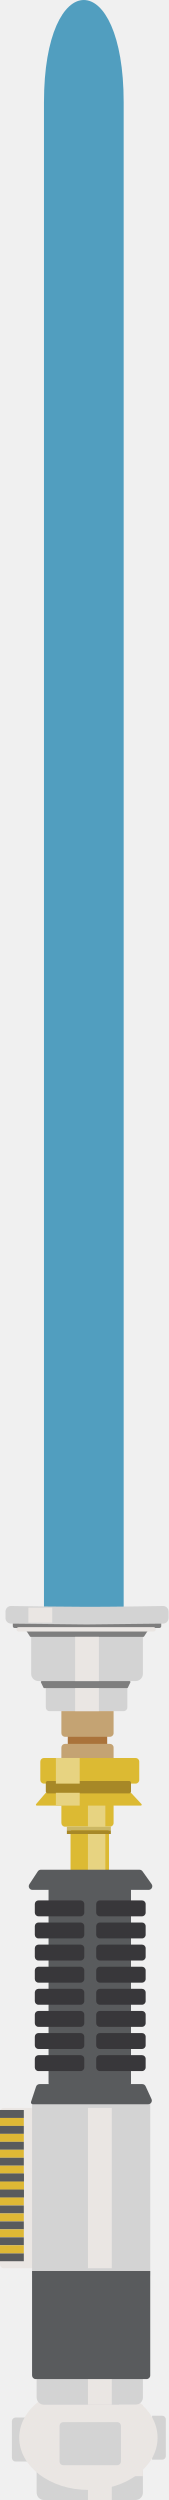
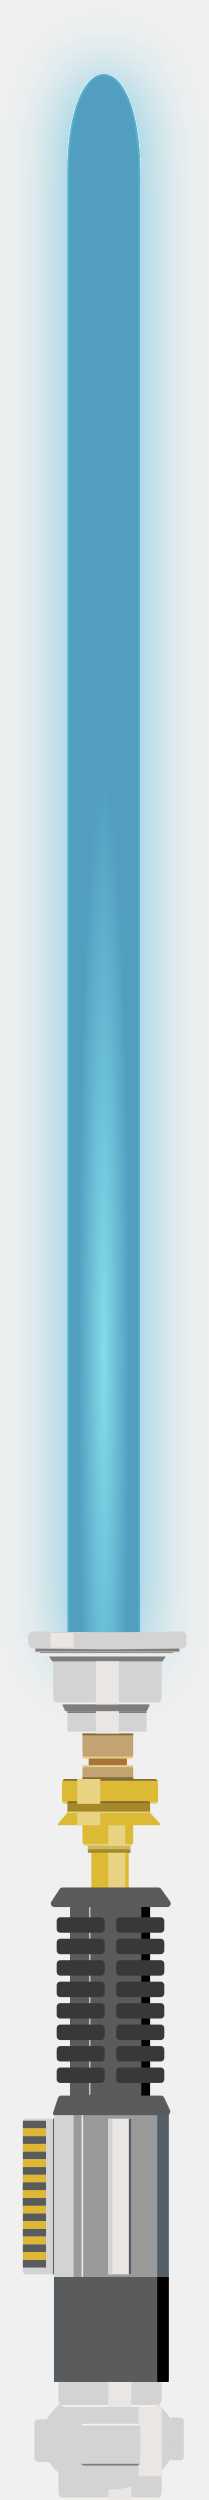
- <svg xmlns="http://www.w3.org/2000/svg" width="184" height="2729" viewBox="0 0 184 2729" fill="none">
-   <path d="M48 111.741V1793.75H135V111.741C135 -37.247 48 -37.247 48 111.741Z" fill="#519EBF" />
-   <rect width="116" height="56" rx="8" transform="matrix(1 0 0 -1 40 2729)" fill="#D3D3D3" />
-   <rect x="96" y="2676" width="26" height="53" fill="#EAE6E3" />
-   <path d="M166 2637H177C179.209 2637 181 2638.79 181 2641V2681C181 2683.21 179.209 2685 177 2685H166V2637Z" fill="#D3D3D3" />
-   <rect y="2301" width="38" height="175" rx="4" fill="#EAE6E3" />
-   <path d="M13 2643C13 2640.79 14.791 2639 17 2639H30V2687H17C14.791 2687 13 2685.21 13 2683V2643Z" fill="#D3D3D3" />
-   <ellipse cx="96.5" cy="2661" rx="75.5" ry="57" fill="#EAE6E3" />
-   <path d="M44 1943C44 1945.21 45.791 1947 48 1947H148C150.209 1947 152 1945.21 152 1943V1923C152 1920.79 150.209 1919 148 1919H48C45.791 1919 44 1920.79 44 1923V1943Z" fill="#DCBA33" />
-   <path d="M67 1990C67 1992.21 68.791 1994 71 1994H120C122.209 1994 124 1992.21 124 1990V1971C124 1968.79 122.209 1967 120 1967H71C68.791 1967 67 1968.79 67 1971V1990Z" fill="#DCBA33" />
-   <path d="M77 2045C77 2047.21 78.791 2049 81 2049H115C117.209 2049 119 2047.21 119 2045V2000C119 1997.79 117.209 1996 115 1996H81C78.791 1996 77 1997.79 77 2000V2045Z" fill="#DCBA33" />
-   <rect width="116" height="56" rx="8" transform="matrix(1 0 0 -1 40 2625)" fill="#D3D3D3" />
-   <rect x="96" y="2572" width="26" height="53" fill="#EAE6E3" />
-   <rect x="130" y="2625" width="26" height="78" fill="#EAE6E3" />
-   <path d="M53 2274C53 2276.21 54.791 2278 57 2278H139C141.209 2278 143 2276.21 143 2274V2063C143 2060.79 141.209 2059 139 2059H57C54.791 2059 53 2060.79 53 2063V2274Z" fill="#595B5D" />
-   <path d="M39.415 1969.35C38.859 1970 39.32 1971 40.174 1971H153.707C154.58 1971 155.034 1969.96 154.44 1969.32L143.297 1957.32C143.108 1957.12 142.842 1957 142.564 1957H50.46C50.168 1957 49.891 1957.13 49.701 1957.35L39.415 1969.35Z" fill="#DCBA33" />
-   <rect width="122" height="57.923" rx="8" transform="matrix(1 0 0 -1 34 1835.06)" fill="#D3D3D3" />
-   <rect width="129" height="203.695" rx="8" transform="matrix(1 0 0 -1 35 2490.55)" fill="#D3D3D3" />
-   <path d="M50 1863.88C50 1866.09 51.791 1867.88 54 1867.88H135C137.209 1867.88 139 1866.09 139 1863.88V1842.78H50V1863.88Z" fill="#D3D3D3" />
-   <path d="M74 1904.43C74 1906.64 75.791 1908.43 78 1908.43H113C115.209 1908.43 117 1906.64 117 1904.43V1880.43H74V1904.43Z" fill="#AA733B" />
-   <path d="M67 1891.88C67 1894.09 68.791 1895.88 71 1895.88H120C122.209 1895.88 124 1894.09 124 1891.88V1867.88H67V1891.88Z" fill="#C4A373" />
-   <path d="M67 1907.6C67 1905.39 68.791 1903.6 71 1903.6H120C122.209 1903.6 124 1905.39 124 1907.6V1919.05H67V1907.6Z" fill="#C4A373" />
-   <rect width="162" height="7.723" rx="2" transform="matrix(1 0 0 -1 14 1777.13)" fill="#7E7E7E" />
-   <rect width="93" height="13.515" rx="2" transform="matrix(1 0 0 -1 50 1957.66)" fill="#A78827" />
-   <path d="M32.704 1786.33C32.889 1786.62 33.205 1786.79 33.544 1786.79H156.456C156.795 1786.79 157.111 1786.62 157.296 1786.33L161.001 1780.61C161.432 1779.94 160.954 1779.07 160.161 1779.07H29.839C29.046 1779.07 28.569 1779.94 28.999 1780.61L32.704 1786.33Z" fill="#7E7E7E" />
-   <path d="M47.422 1842.21C47.588 1842.56 47.939 1842.78 48.324 1842.78H138.676C139.061 1842.78 139.412 1842.56 139.578 1842.21L142.315 1836.49C142.633 1835.82 142.149 1835.06 141.413 1835.06H45.587C44.851 1835.06 44.367 1835.82 44.685 1836.49L47.422 1842.21Z" fill="#7E7E7E" />
-   <rect width="152" height="4.827" rx="2.413" transform="matrix(1 0 0 -1 18 1781)" fill="#EAE6E3" />
-   <path d="M6 1759.1C6 1755.75 8.722 1753.05 12.075 1753.1C27.627 1753.35 69.404 1753.98 94.36 1754.01C120.303 1754.05 162.315 1753.38 177.915 1753.11C181.272 1753.05 184 1755.75 184 1759.11V1766.33C184 1769.61 181.355 1772.29 178.068 1772.33L94.36 1773.27L11.931 1772.33C8.645 1772.29 6 1769.61 6 1766.33V1759.1Z" fill="#D3D3D3" />
-   <rect x="31" y="1754.93" width="26" height="16.412" fill="#EAE6E3" />
-   <rect x="82" y="1786.79" width="26" height="48.269" fill="#EAE6E3" />
-   <rect x="82" y="1842.78" width="26" height="25.1" fill="#EAE6E3" />
-   <rect y="2303.27" width="26" height="8.688" fill="#595B5D" />
-   <rect y="2311.96" width="26" height="8.688" fill="#DEB835" />
-   <rect y="2320.64" width="26" height="8.688" fill="#595B5D" />
-   <rect y="2329.33" width="26" height="8.688" fill="#DEB835" />
-   <rect y="2338.02" width="26" height="8.688" fill="#595B5D" />
-   <rect y="2346.71" width="26" height="8.688" fill="#DEB835" />
-   <rect y="2355.4" width="26" height="8.688" fill="#595B5D" />
-   <rect y="2364.09" width="26" height="8.688" fill="#DEB835" />
-   <rect y="2372.77" width="26" height="8.688" fill="#595B5D" />
-   <rect y="2390.15" width="26" height="8.688" fill="#595B5D" />
-   <rect y="2381.46" width="26" height="8.688" fill="#DEB835" />
-   <rect y="2372.77" width="26" height="8.688" fill="#595B5D" />
-   <rect y="2381.46" width="26" height="8.688" fill="#DEB835" />
-   <rect y="2390.15" width="26" height="8.688" fill="#595B5D" />
-   <rect y="2398.84" width="26" height="8.688" fill="#DEB835" />
-   <rect y="2407.53" width="26" height="8.688" fill="#595B5D" />
-   <rect y="2416.22" width="26" height="8.688" fill="#DEB835" />
-   <rect y="2424.91" width="26" height="8.688" fill="#595B5D" />
-   <rect y="2433.59" width="26" height="8.688" fill="#DEB835" />
-   <rect y="2442.28" width="26" height="8.688" fill="#595B5D" />
-   <rect y="2459.66" width="26" height="8.688" fill="#595B5D" />
-   <rect y="2450.97" width="26" height="8.688" fill="#DEB835" />
-   <rect width="26" height="14" transform="matrix(1 0 0 -1 61 1971)" fill="#E7D381" />
-   <path d="M35 2593C35 2595.21 36.791 2597 39 2597H160C162.209 2597 164 2595.21 164 2593V2479H35V2593Z" fill="#595B5D" />
-   <rect width="48" height="4" transform="matrix(1 0 0 -1 73 1998)" fill="#CBB764" />
-   <rect width="48" height="4" transform="matrix(1 0 0 -1 73 2002)" fill="#A78827" />
-   <rect width="19" height="23" transform="matrix(1 0 0 -1 96 1994)" fill="#E7D381" />
-   <rect width="19" height="47" transform="matrix(1 0 0 -1 96 2049)" fill="#E7D381" />
-   <rect width="26" height="28" transform="matrix(1 0 0 -1 61 1947)" fill="#E7D381" />
-   <path d="M32.066 2056.81C30.32 2059.47 32.228 2063 35.41 2063H162.247C165.497 2063 167.39 2059.33 165.507 2056.68L155.552 2042.68C154.802 2041.63 153.587 2041 152.292 2041H44.6C43.252 2041 41.995 2041.68 41.256 2042.81L32.066 2056.81Z" fill="#595B5D" />
-   <path d="M33.871 2294.37C33.442 2295.67 34.406 2297 35.77 2297H161.754C164.672 2297 166.608 2293.98 165.387 2291.33L158.94 2277.33C158.287 2275.91 156.868 2275 155.306 2275H43.18C41.456 2275 39.926 2276.1 39.383 2277.74L33.871 2294.37Z" fill="#595B5D" />
-   <rect x="105" y="2074.47" width="54" height="17.377" rx="4" fill="#38373A" />
-   <rect x="105" y="2098.61" width="54" height="17.377" rx="4" fill="#38373A" />
-   <rect x="105" y="2122.74" width="54" height="17.377" rx="4" fill="#38373A" />
-   <rect x="105" y="2146.88" width="54" height="17.377" rx="4" fill="#38373A" />
-   <rect x="105" y="2171.01" width="54" height="17.377" rx="4" fill="#38373A" />
-   <rect x="105" y="2195.14" width="54" height="17.377" rx="4" fill="#38373A" />
-   <rect x="105" y="2219.28" width="54" height="17.377" rx="4" fill="#38373A" />
-   <rect x="105" y="2243.41" width="54" height="17.377" rx="4" fill="#38373A" />
-   <rect x="38" y="2074.47" width="54" height="17.377" rx="4" fill="#38373A" />
-   <rect x="38" y="2098.61" width="54" height="17.377" rx="4" fill="#38373A" />
-   <rect x="38" y="2122.74" width="54" height="17.377" rx="4" fill="#38373A" />
-   <rect x="38" y="2146.88" width="54" height="17.377" rx="4" fill="#38373A" />
-   <rect x="38" y="2171.01" width="54" height="17.377" rx="4" fill="#38373A" />
-   <rect x="38" y="2195.14" width="54" height="17.377" rx="4" fill="#38373A" />
-   <rect x="38" y="2219.28" width="54" height="17.377" rx="4" fill="#38373A" />
-   <rect x="38" y="2243.41" width="54" height="17.377" rx="4" fill="#38373A" />
-   <rect x="96" y="2301" width="26" height="175" fill="#EAE6E3" />
-   <rect x="65" y="2644" width="67" height="47" rx="4" fill="#D3D3D3" />
+ <svg xmlns="http://www.w3.org/2000/svg" width="234" height="2811" viewBox="0 0 234 2811" fill="none">
+   <g filter="url(#filter0_d_4033_946)">
+     <path d="M156.734 195.614V1871.29H76.734V195.614C76.734 47.187 156.734 47.187 156.734 195.614Z" fill="url(#paint0_radial_4033_946)" stroke-width="2.268" stroke="#55B0D2" />
+   </g>
+   <rect x="65.734" y="2754.29" width="116" height="56" rx="8" fill="#D3D3D3" />
+   <g clip-path="url(#clip0_4033_946)">
+     <rect x="65.734" y="2808.29" width="116" height="2" fill="#F4F2EE" />
+     <rect x="65.734" y="2754.29" width="116" height="2" fill="#7E7E7E" />
+   </g>
+   <rect x="121.734" y="2757.29" width="26" height="53" fill="#EAE6E3" />
+   <path d="M191.734 2718.29H202.734C204.943 2718.29 206.734 2720.08 206.734 2722.29V2762.29C206.734 2764.5 204.943 2766.29 202.734 2766.29H191.734V2718.29Z" fill="#D3D3D3" />
+   <rect x="25.734" y="2382.29" width="38" height="175" rx="4" fill="#D3D3D3" />
+   <g clip-path="url(#clip1_4033_946)">
+     <rect x="25.734" y="2382.29" width="6.84" height="175" fill="#D3D3D3" />
+     <rect x="59.554" y="2382.29" width="4.18" height="175" fill="#555F69" />
+   </g>
+   <path d="M38.734 2724.29C38.734 2722.08 40.525 2720.29 42.734 2720.29H55.734V2768.29H42.734C40.525 2768.29 38.734 2766.5 38.734 2764.29V2724.29Z" fill="#D3D3D3" />
+   <ellipse cx="122.234" cy="2742.29" rx="75.5" ry="57" fill="#D3D3D3" />
+   <path d="M69.734 2024.29C69.734 2026.5 71.525 2028.29 73.734 2028.29H173.734C175.943 2028.29 177.734 2026.5 177.734 2024.29V2004.29C177.734 2002.08 175.943 2000.29 173.734 2000.29H73.734C71.525 2000.29 69.734 2002.08 69.734 2004.29V2024.29Z" fill="#DCBA33" />
+   <g clip-path="url(#clip2_4033_946)">
+     <rect x="69.734" y="2026.29" width="108" height="2" fill="#E7D381" />
+     <rect x="69.734" y="2000.29" width="108" height="2" fill="#7F6C36" />
+   </g>
+   <path d="M92.734 2071.29C92.734 2073.5 94.525 2075.29 96.734 2075.29H145.734C147.943 2075.29 149.734 2073.5 149.734 2071.29V2052.29C149.734 2050.08 147.943 2048.29 145.734 2048.29H96.734C94.525 2048.29 92.734 2050.08 92.734 2052.29V2071.29Z" fill="#DCBA33" />
+   <g clip-path="url(#clip3_4033_946)">
+     <rect x="92.734" y="2073.29" width="57" height="2" fill="#E7D381" />
+     <rect x="92.734" y="2048.29" width="57" height="2" fill="#7F6C36" />
+   </g>
+   <path d="M102.734 2126.29C102.734 2128.5 104.525 2130.29 106.734 2130.29H140.734C142.943 2130.29 144.734 2128.5 144.734 2126.29V2081.29C144.734 2079.08 142.943 2077.29 140.734 2077.29H106.734C104.525 2077.29 102.734 2079.08 102.734 2081.29V2126.29Z" fill="#DCBA33" />
+   <rect x="65.734" y="2650.29" width="116" height="56" rx="8" fill="#D3D3D3" />
+   <g clip-path="url(#clip4_4033_946)">
+     <rect x="65.734" y="2704.29" width="116" height="2" fill="#F4F2EE" />
+     <rect x="65.734" y="2650.29" width="116" height="2" fill="#7E7E7E" />
+   </g>
+   <rect x="121.734" y="2653.29" width="26" height="53" fill="#EAE6E3" />
+   <rect x="155.734" y="2706.29" width="26" height="78" fill="#EAE6E3" />
+   <path d="M78.734 2355.29C78.734 2357.5 80.525 2359.29 82.734 2359.29H164.734C166.943 2359.29 168.734 2357.5 168.734 2355.29V2144.29C168.734 2142.08 166.943 2140.29 164.734 2140.29H82.734C80.525 2140.29 78.734 2142.08 78.734 2144.29V2355.29Z" fill="#595B5D" />
+   <g clip-path="url(#clip5_4033_946)">
+     <rect x="78.734" y="2140.29" width="5.85" height="219" fill="#575C5F" />
+     <rect x="158.834" y="2140.29" width="9.9" height="219" fill="#010200" />
+     <rect x="100.334" y="2144.29" width="1.26" height="211" fill="#EAE6E3" />
+   </g>
+   <path d="M65.149 2050.64C64.593 2051.29 65.054 2052.29 65.908 2052.29H179.441C180.314 2052.29 180.768 2051.25 180.174 2050.61L169.031 2038.61C168.842 2038.41 168.576 2038.29 168.298 2038.29H76.194C75.902 2038.29 75.625 2038.42 75.435 2038.64L65.149 2050.64Z" fill="#DCBA33" />
+   <rect x="59.734" y="1858.43" width="122" height="57.923" rx="8" fill="#D3D3D3" />
+   <g clip-path="url(#clip6_4033_946)">
+     <rect x="59.734" y="1914.35" width="122" height="2" fill="#F4F2EE" />
+     <rect x="59.734" y="1858.43" width="122" height="2" fill="#7E7E7E" />
+   </g>
+   <rect x="60.734" y="2368.15" width="129" height="203.695" rx="8" fill="#9A9A9A" />
+   <g clip-path="url(#clip7_4033_946)">
+     <rect x="60.734" y="2368.15" width="22" height="203.695" fill="#D3D3D3" />
+     <rect x="176.734" y="2368.15" width="13" height="203.695" fill="#555F69" />
+     <rect x="91.694" y="2372.15" width="1.806" height="195.695" fill="#EAE6E3" />
+   </g>
+   <path d="M75.734 1945.17C75.734 1947.38 77.525 1949.17 79.734 1949.17H160.734C162.943 1949.17 164.734 1947.38 164.734 1945.17V1924.07H75.734V1945.17Z" fill="#D3D3D3" />
+   <g clip-path="url(#clip8_4033_946)">
+     <rect x="75.734" y="1947.17" width="89" height="2" fill="#F4F2EE" />
+     <rect x="75.734" y="1924.07" width="89" height="2" fill="#7E7E7E" />
+   </g>
+   <path d="M99.734 1985.72C99.734 1987.93 101.525 1989.72 103.734 1989.72H138.734C140.943 1989.72 142.734 1987.93 142.734 1985.72V1961.72H99.734V1985.72Z" fill="#AA733B" />
+   <path d="M92.734 1973.17C92.734 1975.38 94.525 1977.17 96.734 1977.17H145.734C147.943 1977.17 149.734 1975.38 149.734 1973.17V1949.17H92.734V1973.17Z" fill="#C4A373" />
+   <g clip-path="url(#clip9_4033_946)">
+     <rect x="92.734" y="1975.17" width="57" height="2" fill="#E7D381" />
+     <rect x="92.734" y="1949.17" width="57" height="2" fill="#7F6C36" />
+   </g>
+   <path d="M92.734 1988.89C92.734 1986.68 94.525 1984.89 96.734 1984.89H145.734C147.943 1984.89 149.734 1986.68 149.734 1988.89V2000.34H92.734V1988.89Z" fill="#C4A373" />
+   <g clip-path="url(#clip10_4033_946)">
+     <rect x="92.734" y="1984.89" width="57" height="2" fill="#E7D381" />
+     <rect x="92.734" y="1998.34" width="57" height="2" fill="#7F6C36" />
+   </g>
+   <rect x="39.734" y="1850.71" width="162" height="7.723" rx="2" fill="#7E7E7E" />
+   <g clip-path="url(#clip11_4033_946)">
+     <rect x="39.734" y="1857.04" width="162" height="1.39" fill="#F4F2EE" />
+     <rect x="39.734" y="1850.71" width="162" height="1.39" fill="#010200" />
+   </g>
+   <rect x="75.734" y="2025.44" width="93" height="13.515" rx="2" fill="#A78827" />
+   <g clip-path="url(#clip12_4033_946)">
+     <rect x="75.734" y="2036.95" width="93" height="2" fill="#E7D381" />
+     <rect x="75.734" y="2025.44" width="93" height="2" fill="#7F6C36" />
+   </g>
+   <path d="M58.438 1867.63C58.623 1867.91 58.939 1868.08 59.278 1868.08H182.19C182.529 1868.08 182.845 1867.91 183.03 1867.63L186.735 1861.9C187.166 1861.24 186.688 1860.36 185.895 1860.36H55.573C54.78 1860.36 54.303 1861.24 54.733 1861.9L58.438 1867.63Z" fill="#7E7E7E" />
+   <path d="M73.156 1923.51C73.322 1923.85 73.673 1924.07 74.058 1924.07H164.41C164.795 1924.07 165.146 1923.85 165.312 1923.51L168.049 1917.78C168.367 1917.12 167.883 1916.35 167.147 1916.35H71.321C70.585 1916.35 70.101 1917.12 70.419 1917.78L73.156 1923.51Z" fill="#7E7E7E" />
+   <rect x="43.734" y="1857.46" width="152" height="4.827" rx="2.413" fill="#EAE6E3" />
+   <g clip-path="url(#clip13_4033_946)">
+     <rect x="43.734" y="1861.29" width="152" height="1" fill="#F4F2EE" />
+     <rect x="43.734" y="1857.46" width="152" height="1" fill="#7E7E7E" />
+   </g>
+   <path d="M31.734 1840.4C31.734 1837.04 34.456 1834.34 37.809 1834.39C53.361 1834.64 95.138 1835.27 120.094 1835.31C146.037 1835.35 188.049 1834.67 203.649 1834.4C207.006 1834.34 209.734 1837.05 209.734 1840.41V1847.62C209.734 1850.91 207.089 1853.58 203.802 1853.62L120.094 1854.57L37.665 1853.62C34.379 1853.58 31.734 1850.91 31.734 1847.62V1840.4Z" fill="#D3D3D3" />
+   <rect x="56.734" y="1836.22" width="26" height="16.412" fill="#EAE6E3" />
+   <rect x="107.734" y="1868.08" width="26" height="48.269" fill="#EAE6E3" />
+   <rect x="107.734" y="1924.07" width="26" height="25.1" fill="#EAE6E3" />
+   <rect x="25.734" y="2384.56" width="26" height="8.688" fill="#595B5D" />
+   <rect x="25.734" y="2393.25" width="26" height="8.688" fill="#DEB835" />
+   <rect x="25.734" y="2401.94" width="26" height="8.688" fill="#595B5D" />
+   <rect x="25.734" y="2410.63" width="26" height="8.688" fill="#DEB835" />
+   <rect x="25.734" y="2419.31" width="26" height="8.688" fill="#595B5D" />
+   <rect x="25.734" y="2428" width="26" height="8.688" fill="#DEB835" />
+   <rect x="25.734" y="2436.69" width="26" height="8.688" fill="#595B5D" />
+   <rect x="25.734" y="2445.38" width="26" height="8.688" fill="#DEB835" />
+   <rect x="25.734" y="2454.07" width="26" height="8.688" fill="#595B5D" />
+   <rect x="25.734" y="2471.45" width="26" height="8.688" fill="#595B5D" />
+   <rect x="25.734" y="2462.76" width="26" height="8.688" fill="#DEB835" />
+   <rect x="25.734" y="2454.07" width="26" height="8.688" fill="#595B5D" />
+   <rect x="25.734" y="2462.76" width="26" height="8.688" fill="#DEB835" />
+   <rect x="25.734" y="2471.45" width="26" height="8.688" fill="#595B5D" />
+   <rect x="25.734" y="2480.13" width="26" height="8.688" fill="#DEB835" />
+   <rect x="25.734" y="2488.82" width="26" height="8.688" fill="#595B5D" />
+   <rect x="25.734" y="2497.51" width="26" height="8.688" fill="#DEB835" />
+   <rect x="25.734" y="2506.2" width="26" height="8.688" fill="#595B5D" />
+   <rect x="25.734" y="2514.89" width="26" height="8.688" fill="#DEB835" />
+   <rect x="25.734" y="2523.58" width="26" height="8.688" fill="#595B5D" />
+   <rect x="25.734" y="2540.95" width="26" height="8.688" fill="#595B5D" />
+   <rect x="25.734" y="2532.26" width="26" height="8.688" fill="#DEB835" />
+   <rect x="86.734" y="2038.29" width="26" height="14" fill="#E7D381" />
+   <path d="M60.734 2674.29C60.734 2676.5 62.525 2678.29 64.734 2678.29H185.734C187.943 2678.29 189.734 2676.5 189.734 2674.29V2560.29H60.734V2674.29Z" fill="#595B5D" />
+   <g clip-path="url(#clip14_4033_946)">
+     <rect x="60.734" y="2560.29" width="8.385" height="118" fill="#575C5F" />
+     <rect x="176.734" y="2560.29" width="13" height="118" fill="#010200" />
+   </g>
+   <rect x="98.734" y="2075.29" width="48" height="4" fill="#CBB764" />
+   <rect x="98.734" y="2079.29" width="48" height="4" fill="#A78827" />
+   <rect x="121.734" y="2052.29" width="19" height="23" fill="#E7D381" />
+   <rect x="121.734" y="2083.29" width="19" height="47" fill="#E7D381" />
+   <rect x="86.734" y="2000.29" width="26" height="28" fill="#E7D381" />
+   <path d="M57.8 2138.1C56.054 2140.76 57.962 2144.29 61.144 2144.29H187.981C191.231 2144.29 193.124 2140.62 191.241 2137.98L181.286 2123.98C180.536 2122.92 179.321 2122.29 178.026 2122.29H70.334C68.986 2122.29 67.729 2122.97 66.99 2124.1L57.8 2138.1Z" fill="#595B5D" />
+   <path d="M59.605 2375.66C59.176 2376.96 60.14 2378.29 61.504 2378.29H187.488C190.406 2378.29 192.342 2375.27 191.121 2372.62L184.674 2358.62C184.021 2357.2 182.602 2356.29 181.04 2356.29H68.914C67.19 2356.29 65.66 2357.4 65.117 2359.04L59.605 2375.66Z" fill="#595B5D" />
+   <rect x="130.734" y="2155.77" width="54" height="17.377" rx="4" fill="#38373A" />
+   <rect x="130.734" y="2179.9" width="54" height="17.377" rx="4" fill="#38373A" />
+   <rect x="130.734" y="2204.03" width="54" height="17.377" rx="4" fill="#38373A" />
+   <rect x="130.734" y="2228.17" width="54" height="17.377" rx="4" fill="#38373A" />
+   <rect x="130.734" y="2252.3" width="54" height="17.377" rx="4" fill="#38373A" />
+   <rect x="130.734" y="2276.44" width="54" height="17.377" rx="4" fill="#38373A" />
+   <rect x="130.734" y="2300.57" width="54" height="17.377" rx="4" fill="#38373A" />
+   <rect x="130.734" y="2324.71" width="54" height="17.377" rx="4" fill="#38373A" />
+   <rect x="63.734" y="2155.77" width="54" height="17.377" rx="4" fill="#38373A" />
+   <rect x="63.734" y="2179.9" width="54" height="17.377" rx="4" fill="#38373A" />
+   <rect x="63.734" y="2204.03" width="54" height="17.377" rx="4" fill="#38373A" />
+   <rect x="63.734" y="2228.17" width="54" height="17.377" rx="4" fill="#38373A" />
+   <rect x="63.734" y="2252.3" width="54" height="17.377" rx="4" fill="#38373A" />
+   <rect x="63.734" y="2276.44" width="54" height="17.377" rx="4" fill="#38373A" />
+   <rect x="63.734" y="2300.57" width="54" height="17.377" rx="4" fill="#38373A" />
+   <rect x="63.734" y="2324.71" width="54" height="17.377" rx="4" fill="#38373A" />
+   <rect x="121.734" y="2382.29" width="26" height="175" fill="#EAE6E3" />
+   <g clip-path="url(#clip15_4033_946)">
+     <rect x="121.734" y="2382.29" width="4.68" height="175" fill="#D3D3D3" />
+     <rect x="144.874" y="2382.29" width="2.86" height="175" fill="#555F69" />
+   </g>
+   <rect x="90.734" y="2725.29" width="67" height="47" rx="4" fill="#D3D3D3" />
+   <g clip-path="url(#clip16_4033_946)">
+     <rect x="90.734" y="2725.29" width="67" height="2" fill="#F4F2EE" />
+     <rect x="90.734" y="2770.29" width="67" height="2" fill="#7E7E7E" />
+   </g>
+   <defs>
+     <filter id="filter0_d_4033_946" x="-2.28882e-05" y="0" width="233.468" height="1940.47" filterUnits="userSpaceOnUse" color-interpolation-filters="sRGB">
+       <feFlood flood-opacity="0" result="BackgroundImageFix" />
+       <feColorMatrix in="SourceAlpha" type="matrix" values="0 0 0 0 0 0 0 0 0 0 0 0 0 0 0 0 0 0 127 0" result="hardAlpha" />
+       <feOffset dy="-7.56" />
+       <feGaussianBlur stdDeviation="37.8" />
+       <feComposite in2="hardAlpha" operator="out" />
+       <feColorMatrix type="matrix" values="0 0 0 0 0.451 0 0 0 0 0.774 0 0 0 0 0.867 0 0 0 1 0" />
+       <feBlend mode="normal" in2="BackgroundImageFix" result="effect1_dropShadow_4033_946" />
+       <feBlend mode="normal" in="SourceGraphic" in2="effect1_dropShadow_4033_946" result="shape" />
+     </filter>
+     <radialGradient id="paint0_radial_4033_946" cx="0" cy="0" r="1" gradientUnits="userSpaceOnUse" gradientTransform="translate(116.66 1519.71) rotate(90) scale(650.448 29.1191)">
+       <stop stop-color="#82DDEA" />
+       <stop offset="1" stop-color="#519EBF" />
+     </radialGradient>
+     <clipPath id="clip0_4033_946">
+       <rect width="116" height="56" rx="8" transform="matrix(1 0 0 -1 65.734 2810.29)" fill="white" />
+     </clipPath>
+     <clipPath id="clip1_4033_946">
+       <rect x="25.734" y="2382.29" width="38" height="175" rx="4" fill="white" />
+     </clipPath>
+     <clipPath id="clip2_4033_946">
+       <rect width="108" height="28" rx="4" transform="matrix(1 0 0 -1 69.734 2028.29)" fill="white" />
+     </clipPath>
+     <clipPath id="clip3_4033_946">
+       <rect width="57" height="27" rx="4" transform="matrix(1 0 0 -1 92.734 2075.29)" fill="white" />
+     </clipPath>
+     <clipPath id="clip4_4033_946">
+       <rect width="116" height="56" rx="8" transform="matrix(1 0 0 -1 65.734 2706.29)" fill="white" />
+     </clipPath>
+     <clipPath id="clip5_4033_946">
+       <rect width="90" height="219" rx="4" transform="matrix(1 0 0 -1 78.734 2359.29)" fill="white" />
+     </clipPath>
+     <clipPath id="clip6_4033_946">
+       <rect width="122" height="57.923" rx="8" transform="matrix(1 0 0 -1 59.734 1916.35)" fill="white" />
+     </clipPath>
+     <clipPath id="clip7_4033_946">
+       <rect width="129" height="203.695" rx="8" transform="matrix(1 0 0 -1 60.734 2571.84)" fill="white" />
+     </clipPath>
+     <clipPath id="clip8_4033_946">
+       <rect width="89" height="25.1" fill="white" transform="matrix(1 0 0 -1 75.734 1949.17)" />
+     </clipPath>
+     <clipPath id="clip9_4033_946">
+       <rect width="57" height="27.996" fill="white" transform="matrix(1 0 0 -1 92.734 1977.17)" />
+     </clipPath>
+     <clipPath id="clip10_4033_946">
+       <rect width="57" height="15.446" fill="white" transform="translate(92.734 1984.89)" />
+     </clipPath>
+     <clipPath id="clip11_4033_946">
+       <rect width="162" height="7.723" rx="2" transform="matrix(1 0 0 -1 39.734 1858.43)" fill="white" />
+     </clipPath>
+     <clipPath id="clip12_4033_946">
+       <rect width="93" height="13.515" rx="2" transform="matrix(1 0 0 -1 75.734 2038.95)" fill="white" />
+     </clipPath>
+     <clipPath id="clip13_4033_946">
+       <rect width="152" height="4.827" rx="2.413" transform="matrix(1 0 0 -1 43.734 1862.29)" fill="white" />
+     </clipPath>
+     <clipPath id="clip14_4033_946">
+       <rect width="129" height="118" fill="white" transform="matrix(1 0 0 -1 60.734 2678.29)" />
+     </clipPath>
+     <clipPath id="clip15_4033_946">
+       <rect width="26" height="175" fill="white" transform="translate(121.734 2382.29)" />
+     </clipPath>
+     <clipPath id="clip16_4033_946">
+       <rect x="90.734" y="2725.29" width="67" height="47" rx="4" fill="white" />
+     </clipPath>
+   </defs>
</svg>
